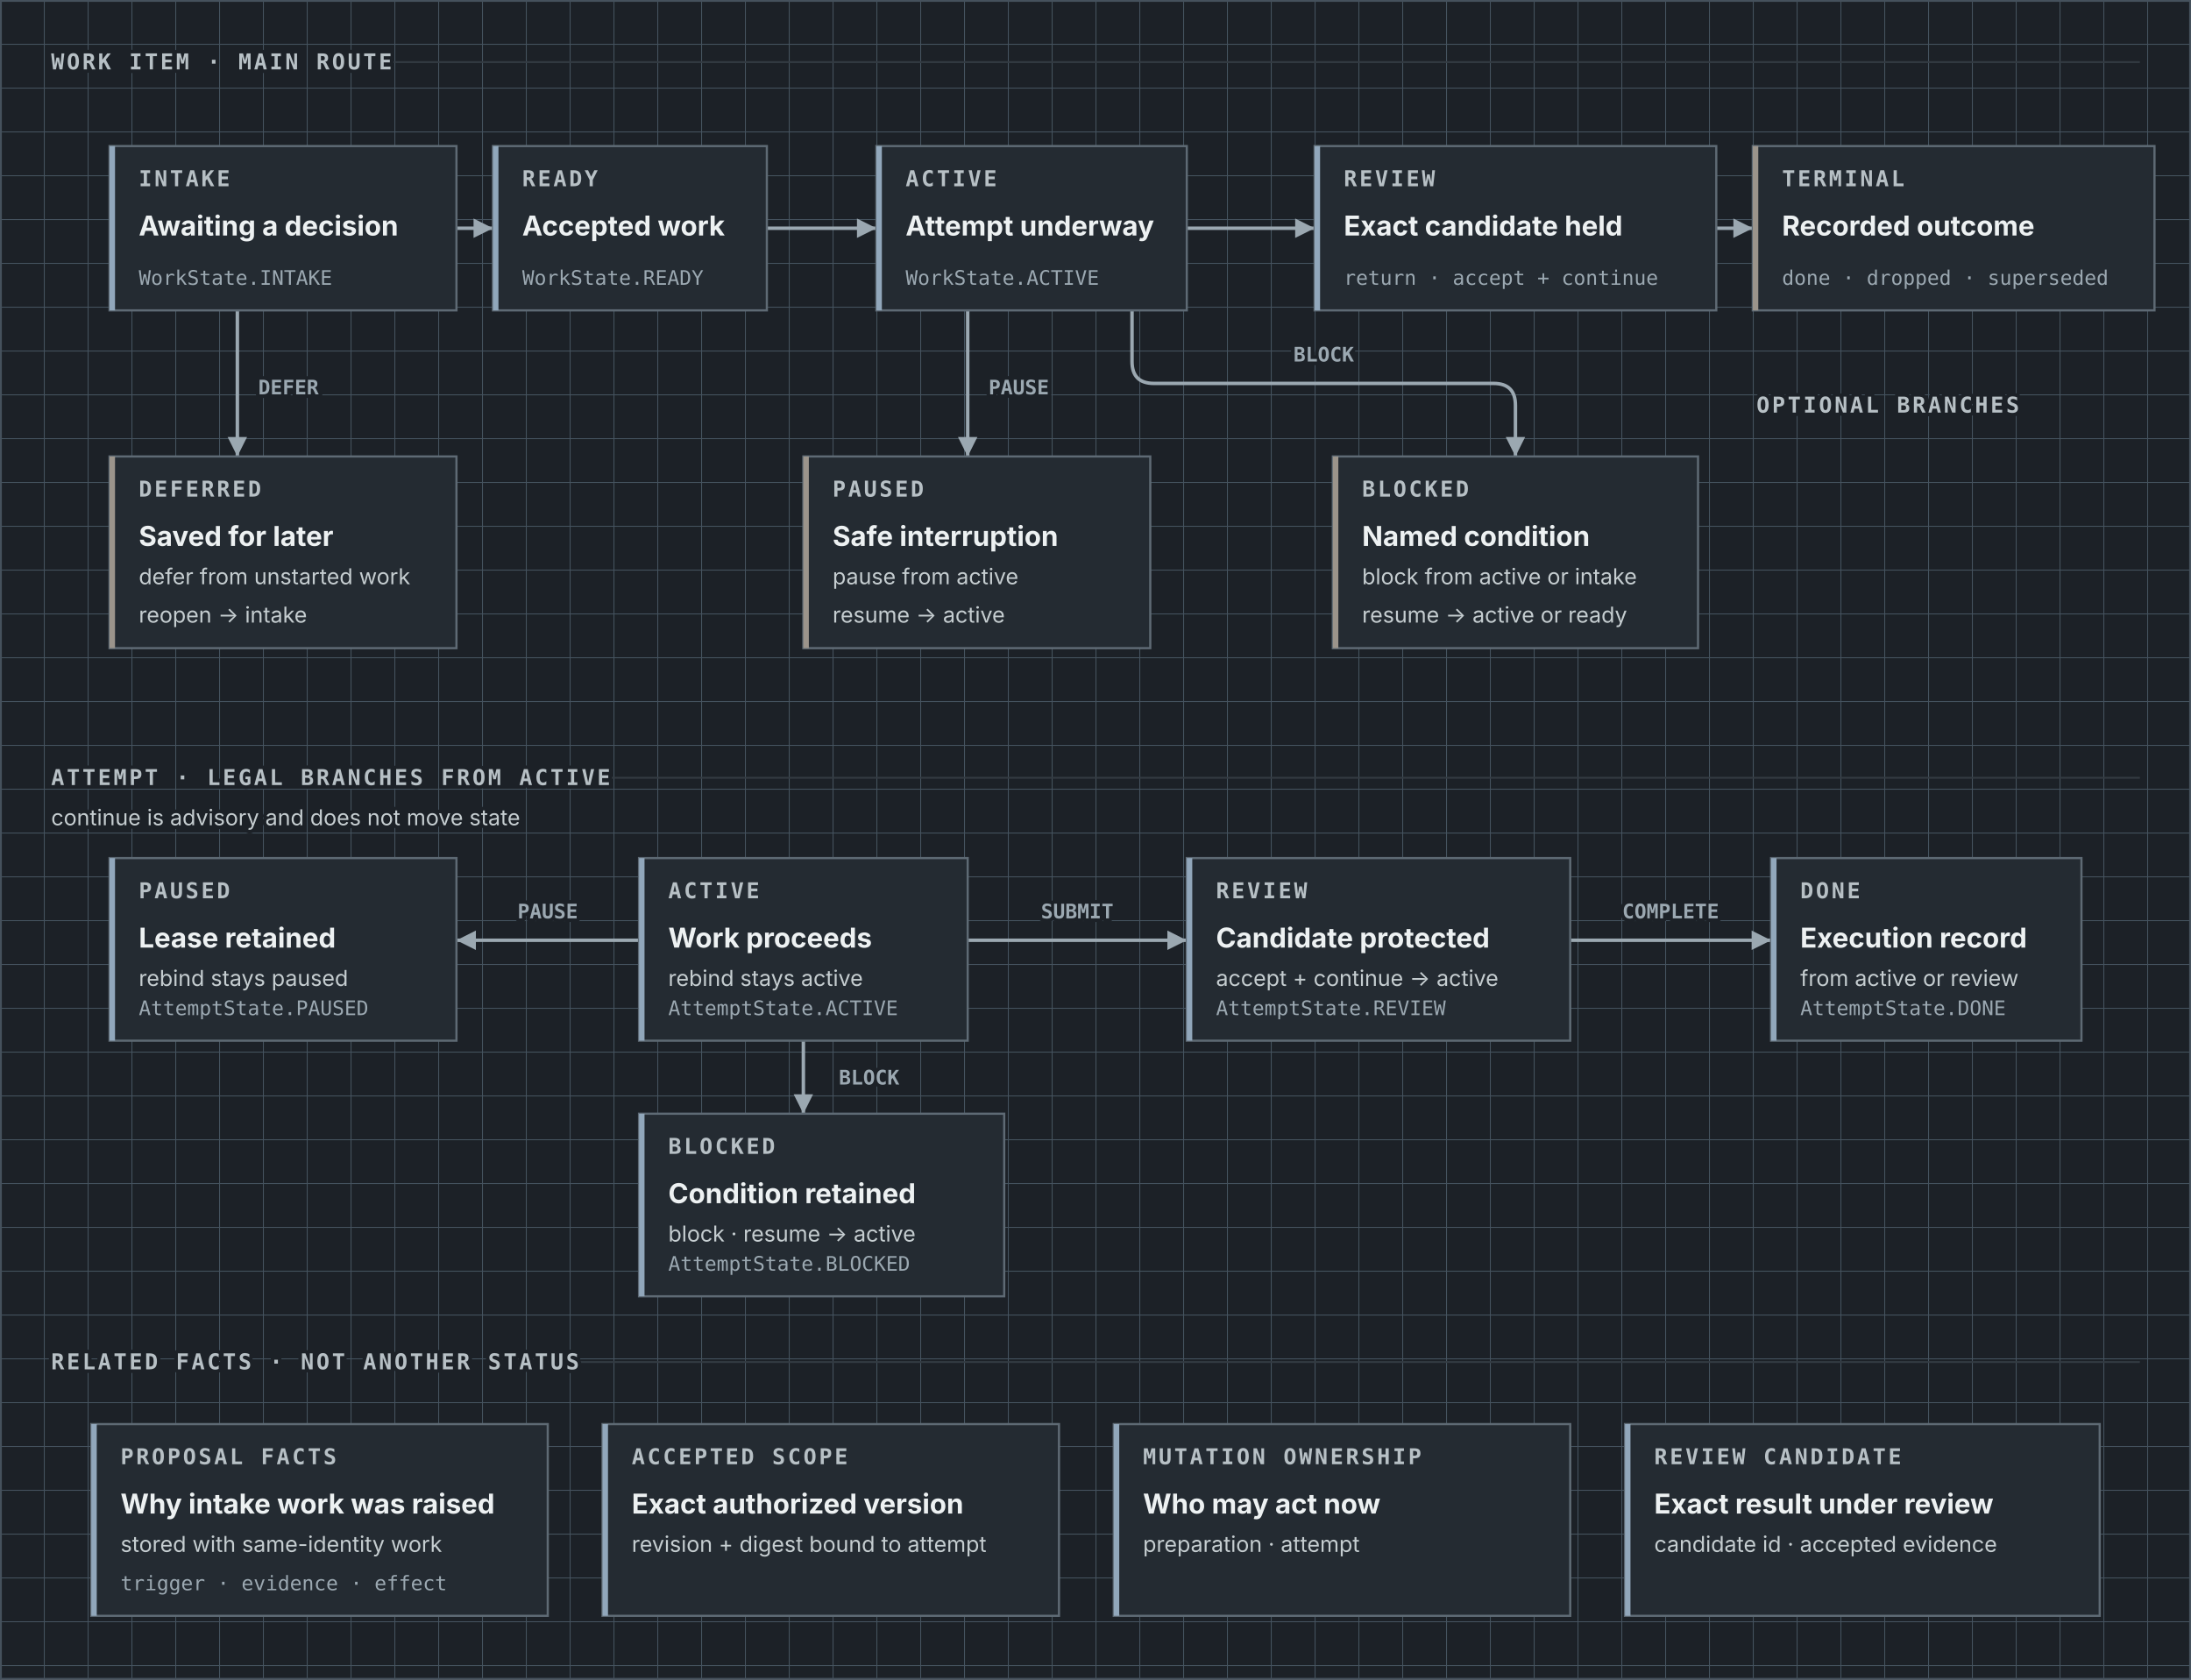
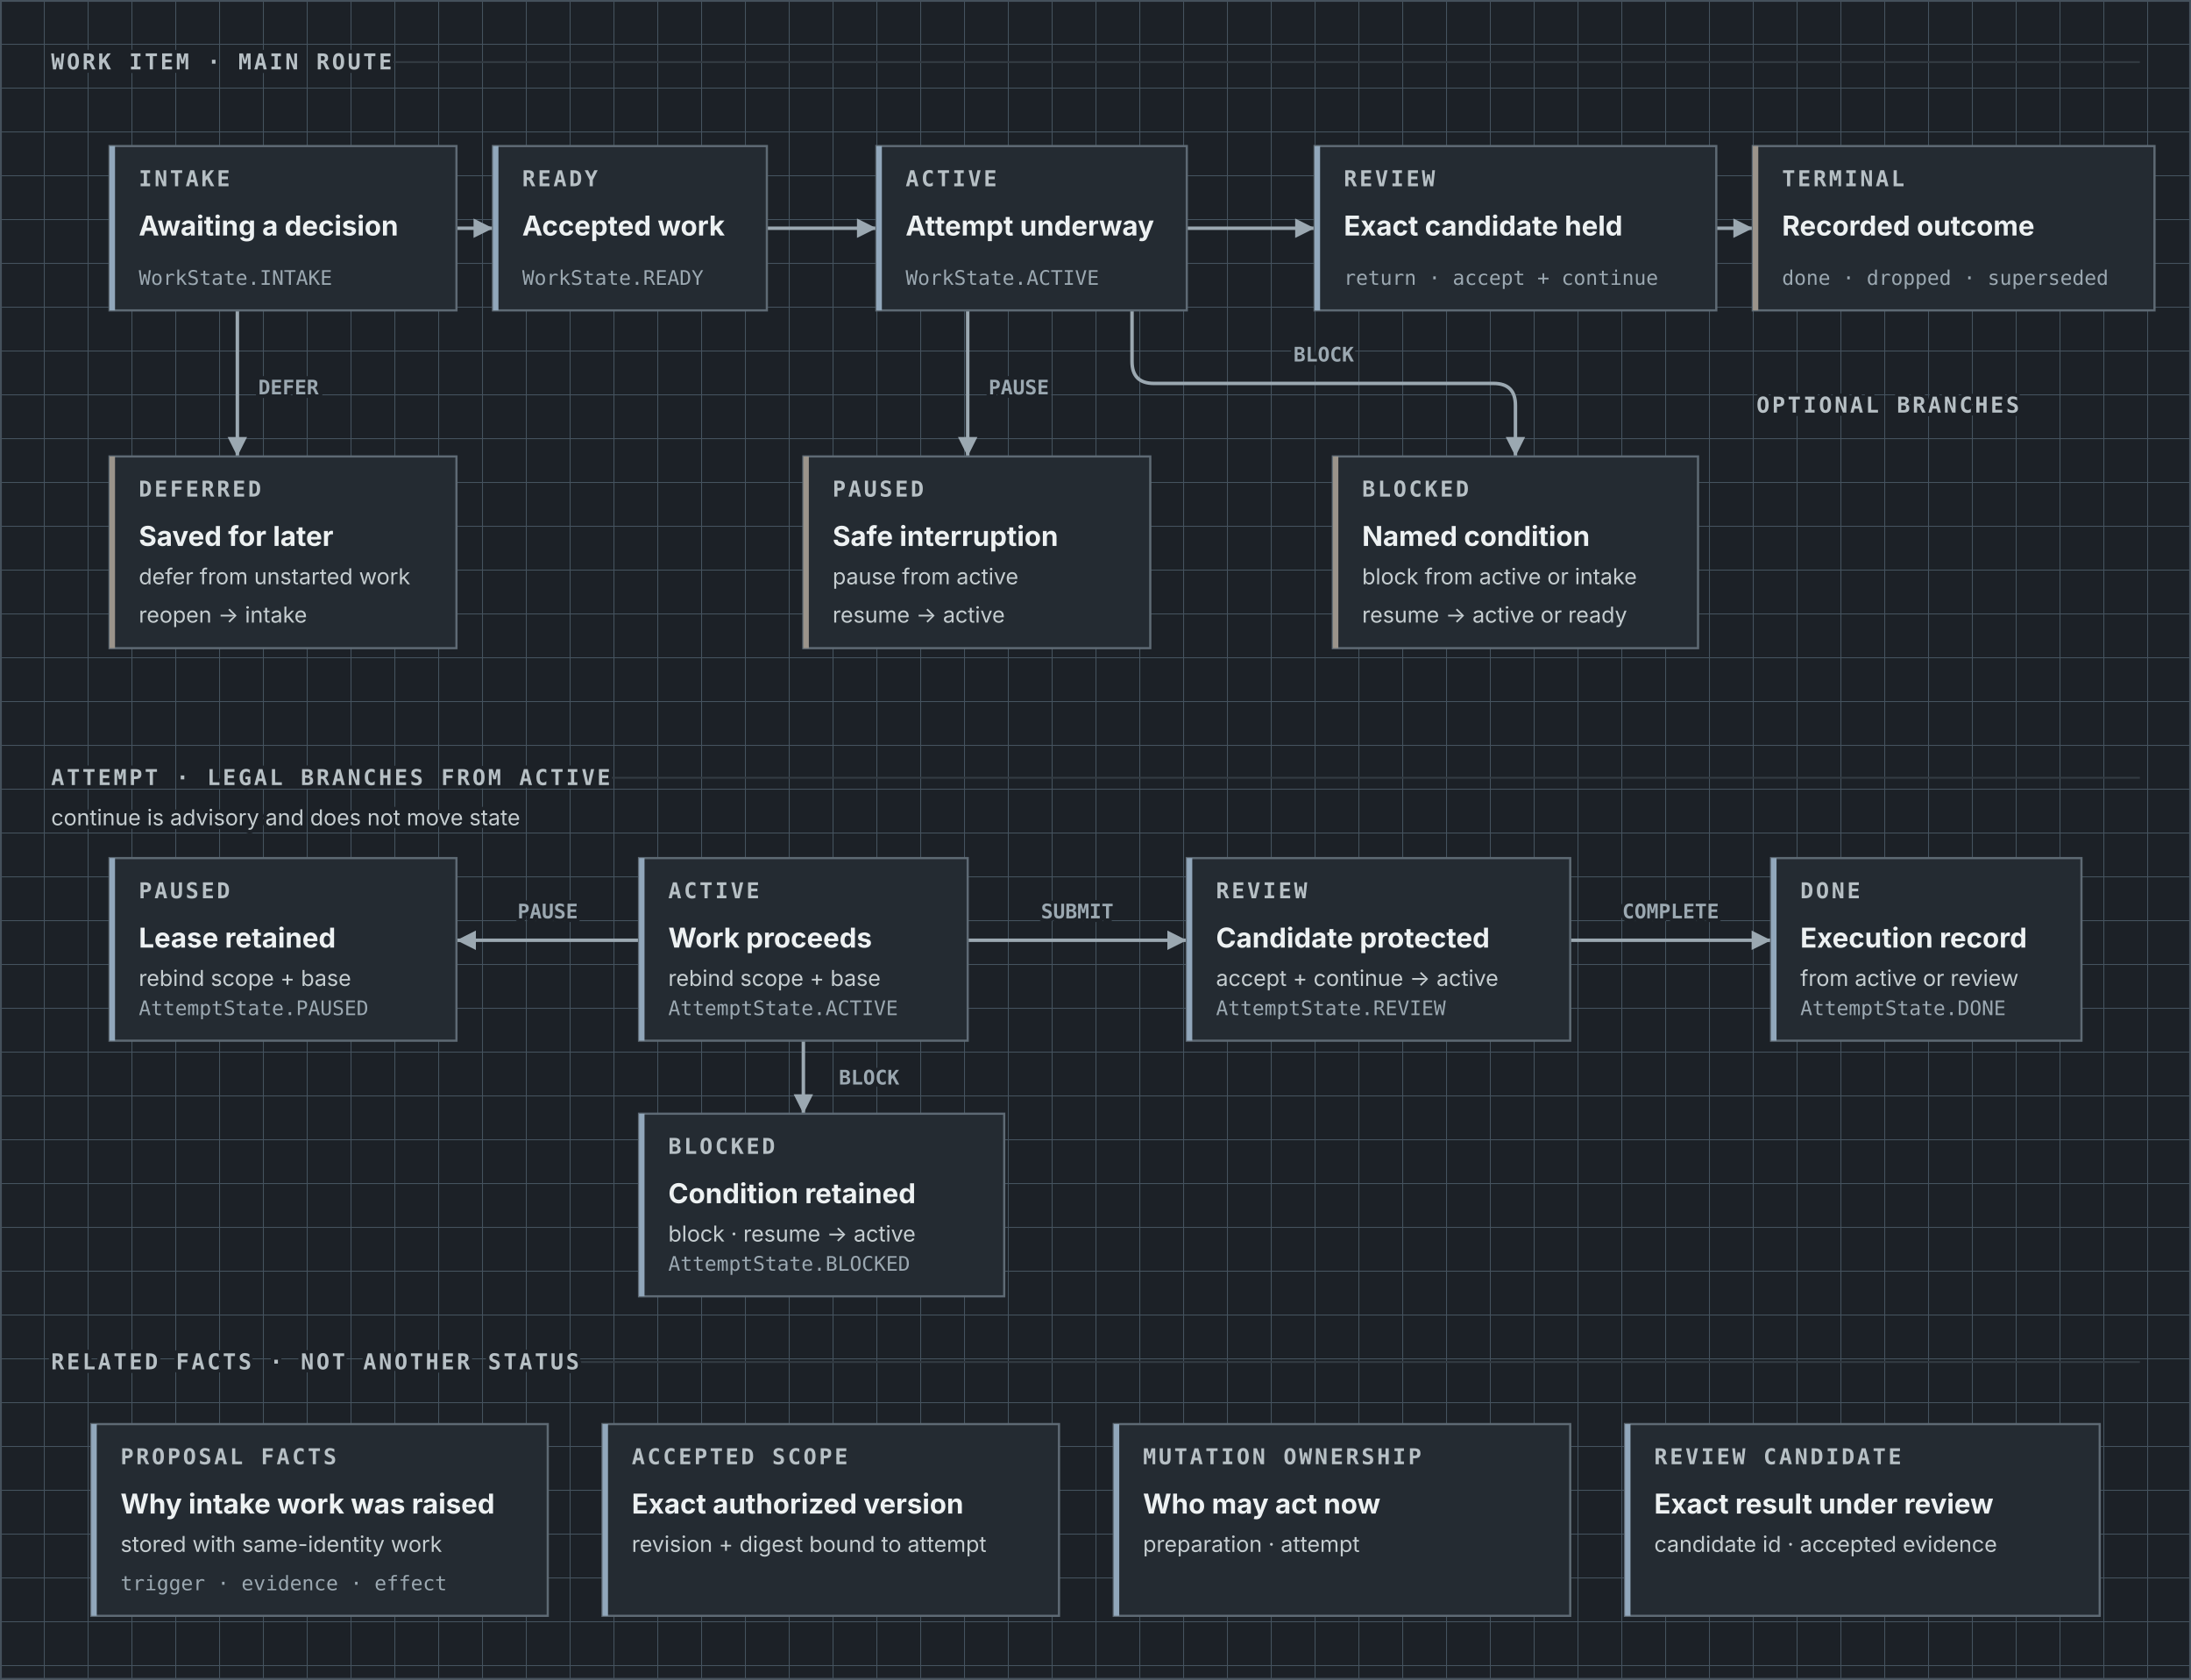
<svg xmlns="http://www.w3.org/2000/svg" role="img" aria-labelledby="title description" viewBox="0 0 1200 920">
  <defs>
    <pattern id="grid" width="24" height="24" patternUnits="userSpaceOnUse">
      <path d="M24 0H0V24" fill="none" stroke="#45535f" stroke-width="1" />
    </pattern>
    <marker id="arrow" viewBox="0 0 10 10" refX="9" refY="5" markerWidth="7" markerHeight="7" orient="auto">
      <path d="M1 1L9 5L1 9Z" fill="#9ba8b1" />
    </marker>
    <style>
      text { font-family: ui-sans-serif, system-ui, -apple-system, BlinkMacSystemFont, "Segoe UI", sans-serif; fill: #edf1f2; }
      .section-label, .box-label, .box-meta, .connector-label, .note-meta { font-family: ui-monospace, SFMono-Regular, Menlo, monospace; }
      .section-label, .box-label { font-size: 12px; font-weight: 700; letter-spacing: 0.11em; fill: #b7c0c5; }
      .section-subtitle { font-size: 12px; fill: #c5cdd0; }
      .guide { stroke: #333b42; stroke-width: 1; }
      .connector { fill: none; stroke: #9ba8b1; stroke-width: 1.9; stroke-linecap: round; }
      .connector-label { font-size: 11px; font-weight: 700; fill: #9ba8b1; }
      .box { fill: #242b32; stroke: #5e6a74; stroke-width: 1.2; }
      .box-title { font-size: 15px; font-weight: 700; }
      .box-body { font-size: 12px; fill: #c5cdd0; }
      .box-meta { font-size: 11px; fill: #9ba8b1; }
      .note { fill: #c5cdd0; }
      .note-meta { font-weight: 700; letter-spacing: 0.08em; fill: #b7c0c5; }
      .canvas-text { paint-order: stroke fill; stroke: #1c2127; stroke-width: 4px; stroke-linejoin: round; }
    </style>
  </defs>
  <rect width="1200" height="920" fill="#1c2127" />
  <rect width="1200" height="920" fill="url(#grid)" />
  <rect x="0.5" y="0.5" width="1199" height="919" fill="none" stroke="#45515c" />
  <line x1="212" y1="34" x2="1172" y2="34" class="guide" />
  <line x1="330" y1="426" x2="1172" y2="426" class="guide" />
  <line x1="300" y1="746" x2="1172" y2="746" class="guide" />
  <path d="M250 125L270 125" class="connector" marker-end="url(#arrow)" />
  <path d="M420 125L480 125" class="connector" marker-end="url(#arrow)" />
  <path d="M650 125L720 125" class="connector" marker-end="url(#arrow)" />
  <path d="M940 125L960 125" class="connector" marker-end="url(#arrow)" />
  <path d="M130 170L130 250" class="connector" marker-end="url(#arrow)" />
  <path d="M530 170L530 250" class="connector" marker-end="url(#arrow)" />
  <path d="M620 170L620 198Q620 210 632 210L818 210Q830 210 830 222L830 250" class="connector" marker-end="url(#arrow)" />
  <path d="M350 515L250 515" class="connector" marker-end="url(#arrow)" />
  <path d="M440 570L440 610" class="connector" marker-end="url(#arrow)" />
  <path d="M530 515L650 515" class="connector" marker-end="url(#arrow)" />
  <path d="M860 515L970 515" class="connector" marker-end="url(#arrow)" />
  <rect x="60" y="80" width="190" height="90" class="box" />
  <rect x="60" y="80" width="3" height="90" fill="#91a7bb" />
  <rect x="270" y="80" width="150" height="90" class="box" />
  <rect x="270" y="80" width="3" height="90" fill="#91a7bb" />
  <rect x="480" y="80" width="170" height="90" class="box" />
  <rect x="480" y="80" width="3" height="90" fill="#91a7bb" />
  <rect x="720" y="80" width="220" height="90" class="box" />
  <rect x="720" y="80" width="3" height="90" fill="#91a7bb" />
  <rect x="960" y="80" width="220" height="90" class="box" />
  <rect x="960" y="80" width="3" height="90" fill="#9b948b" />
  <rect x="60" y="250" width="190" height="105" class="box" />
  <rect x="60" y="250" width="3" height="105" fill="#9b948b" />
  <rect x="440" y="250" width="190" height="105" class="box" />
  <rect x="440" y="250" width="3" height="105" fill="#9b948b" />
  <rect x="730" y="250" width="200" height="105" class="box" />
  <rect x="730" y="250" width="3" height="105" fill="#9b948b" />
  <rect x="60" y="470" width="190" height="100" class="box" />
  <rect x="60" y="470" width="3" height="100" fill="#91a7bb" />
  <rect x="350" y="470" width="180" height="100" class="box" />
  <rect x="350" y="470" width="3" height="100" fill="#91a7bb" />
  <rect x="650" y="470" width="210" height="100" class="box" />
  <rect x="650" y="470" width="3" height="100" fill="#91a7bb" />
  <rect x="970" y="470" width="170" height="100" class="box" />
  <rect x="970" y="470" width="3" height="100" fill="#91a7bb" />
  <rect x="350" y="610" width="200" height="100" class="box" />
  <rect x="350" y="610" width="3" height="100" fill="#91a7bb" />
  <rect x="50" y="780" width="250" height="105" class="box" />
  <rect x="50" y="780" width="3" height="105" fill="#91a7bb" />
  <rect x="330" y="780" width="250" height="105" class="box" />
  <rect x="330" y="780" width="3" height="105" fill="#91a7bb" />
  <rect x="610" y="780" width="250" height="105" class="box" />
  <rect x="610" y="780" width="3" height="105" fill="#91a7bb" />
  <rect x="890" y="780" width="260" height="105" class="box" />
  <rect x="890" y="780" width="3" height="105" fill="#91a7bb" />
  <text x="28" y="38" class="section-label canvas-text">WORK ITEM · MAIN ROUTE</text>
  <text x="962" y="226" class="section-label canvas-text">OPTIONAL BRANCHES</text>
  <text x="28" y="430" class="section-label canvas-text">ATTEMPT · LEGAL BRANCHES FROM ACTIVE</text>
  <text x="28" y="452" class="section-subtitle canvas-text">continue is advisory and does not move state</text>
  <text x="28" y="750" class="section-label canvas-text">RELATED FACTS · NOT ANOTHER STATUS</text>
  <text x="158" y="216" text-anchor="middle" class="connector-label canvas-text">DEFER</text>
  <text x="558" y="216" text-anchor="middle" class="connector-label canvas-text">PAUSE</text>
  <text x="725" y="198" text-anchor="middle" class="connector-label canvas-text">BLOCK</text>
  <text x="300" y="503" text-anchor="middle" class="connector-label canvas-text">PAUSE</text>
  <text x="476" y="594" text-anchor="middle" class="connector-label canvas-text">BLOCK</text>
  <text x="590" y="503" text-anchor="middle" class="connector-label canvas-text">SUBMIT</text>
  <text x="915" y="503" text-anchor="middle" class="connector-label canvas-text">COMPLETE</text>
  <text x="76" y="102" class="box-label">INTAKE</text>
  <text x="76" y="129" class="box-title">Awaiting a decision</text>
  <text x="76" y="156" class="box-meta">WorkState.INTAKE</text>
  <text x="286" y="102" class="box-label">READY</text>
  <text x="286" y="129" class="box-title">Accepted work</text>
  <text x="286" y="156" class="box-meta">WorkState.READY</text>
  <text x="496" y="102" class="box-label">ACTIVE</text>
  <text x="496" y="129" class="box-title">Attempt underway</text>
  <text x="496" y="156" class="box-meta">WorkState.ACTIVE</text>
  <text x="736" y="102" class="box-label">REVIEW</text>
  <text x="736" y="129" class="box-title">Exact candidate held</text>
  <text x="736" y="156" class="box-meta">return · accept + continue</text>
  <text x="976" y="102" class="box-label">TERMINAL</text>
  <text x="976" y="129" class="box-title">Recorded outcome</text>
  <text x="976" y="156" class="box-meta">done · dropped · superseded</text>
  <text x="76" y="272" class="box-label">DEFERRED</text>
  <text x="76" y="299" class="box-title">Saved for later</text>
  <text x="76" y="320" class="box-body">defer from unstarted work</text>
  <text x="76" y="341" class="box-body">reopen → intake</text>
  <text x="456" y="272" class="box-label">PAUSED</text>
  <text x="456" y="299" class="box-title">Safe interruption</text>
  <text x="456" y="320" class="box-body">pause from active</text>
  <text x="456" y="341" class="box-body">resume → active</text>
  <text x="746" y="272" class="box-label">BLOCKED</text>
  <text x="746" y="299" class="box-title">Named condition</text>
  <text x="746" y="320" class="box-body">block from active or intake</text>
  <text x="746" y="341" class="box-body">resume → active or ready</text>
  <text x="76" y="492" class="box-label">PAUSED</text>
  <text x="76" y="519" class="box-title">Lease retained</text>
-   <text x="76" y="540" class="box-body">rebind stays paused</text>
+   <text x="76" y="540" class="box-body">rebind scope + base</text>
  <text x="76" y="556" class="box-meta">AttemptState.PAUSED</text>
  <text x="366" y="492" class="box-label">ACTIVE</text>
  <text x="366" y="519" class="box-title">Work proceeds</text>
-   <text x="366" y="540" class="box-body">rebind stays active</text>
+   <text x="366" y="540" class="box-body">rebind scope + base</text>
  <text x="366" y="556" class="box-meta">AttemptState.ACTIVE</text>
  <text x="666" y="492" class="box-label">REVIEW</text>
  <text x="666" y="519" class="box-title">Candidate protected</text>
  <text x="666" y="540" class="box-body">accept + continue → active</text>
  <text x="666" y="556" class="box-meta">AttemptState.REVIEW</text>
  <text x="986" y="492" class="box-label">DONE</text>
  <text x="986" y="519" class="box-title">Execution record</text>
  <text x="986" y="540" class="box-body">from active or review</text>
  <text x="986" y="556" class="box-meta">AttemptState.DONE</text>
  <text x="366" y="632" class="box-label">BLOCKED</text>
  <text x="366" y="659" class="box-title">Condition retained</text>
  <text x="366" y="680" class="box-body">block · resume → active</text>
  <text x="366" y="696" class="box-meta">AttemptState.BLOCKED</text>
  <text x="66" y="802" class="box-label">PROPOSAL FACTS</text>
  <text x="66" y="829" class="box-title">Why intake work was raised</text>
  <text x="66" y="850" class="box-body">stored with same-identity work</text>
  <text x="66" y="871" class="box-meta">trigger · evidence · effect</text>
  <text x="346" y="802" class="box-label">ACCEPTED SCOPE</text>
  <text x="346" y="829" class="box-title">Exact authorized version</text>
  <text x="346" y="850" class="box-body">revision + digest bound to attempt</text>
  <text x="626" y="802" class="box-label">MUTATION OWNERSHIP</text>
  <text x="626" y="829" class="box-title">Who may act now</text>
  <text x="626" y="850" class="box-body">preparation · attempt</text>
  <text x="906" y="802" class="box-label">REVIEW CANDIDATE</text>
  <text x="906" y="829" class="box-title">Exact result under review</text>
  <text x="906" y="850" class="box-body">candidate id · accepted evidence</text>
</svg>
